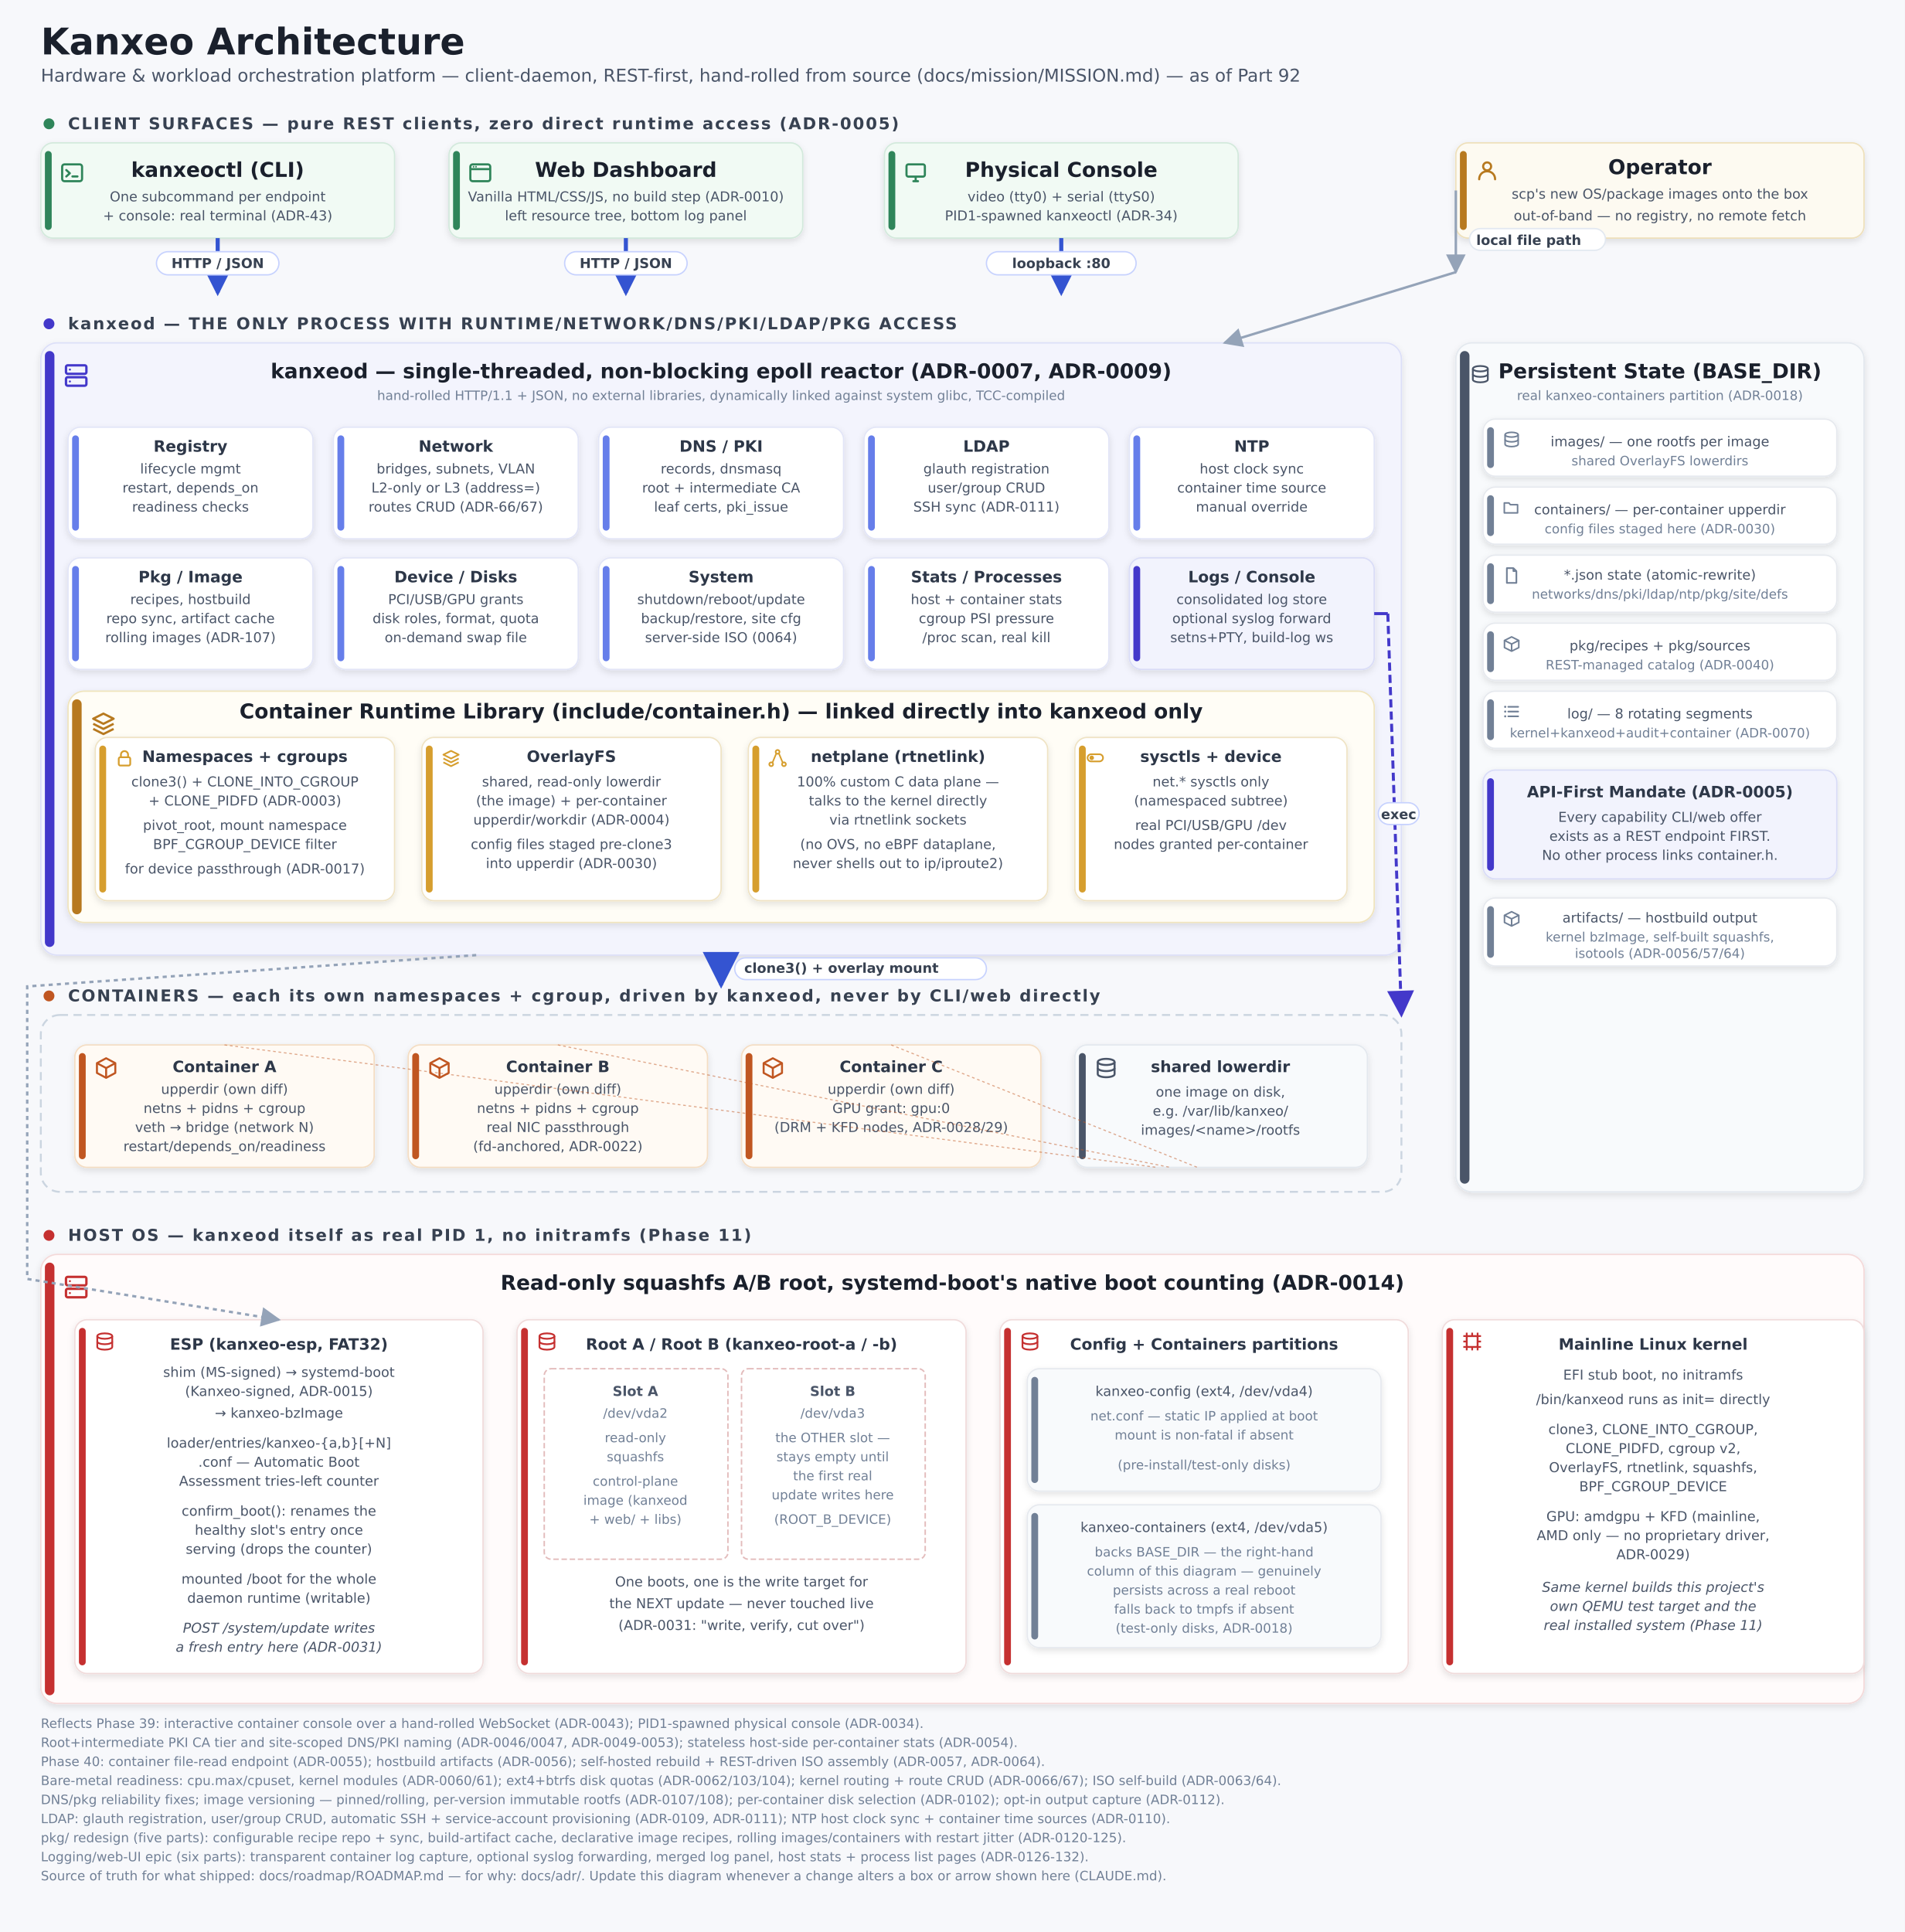
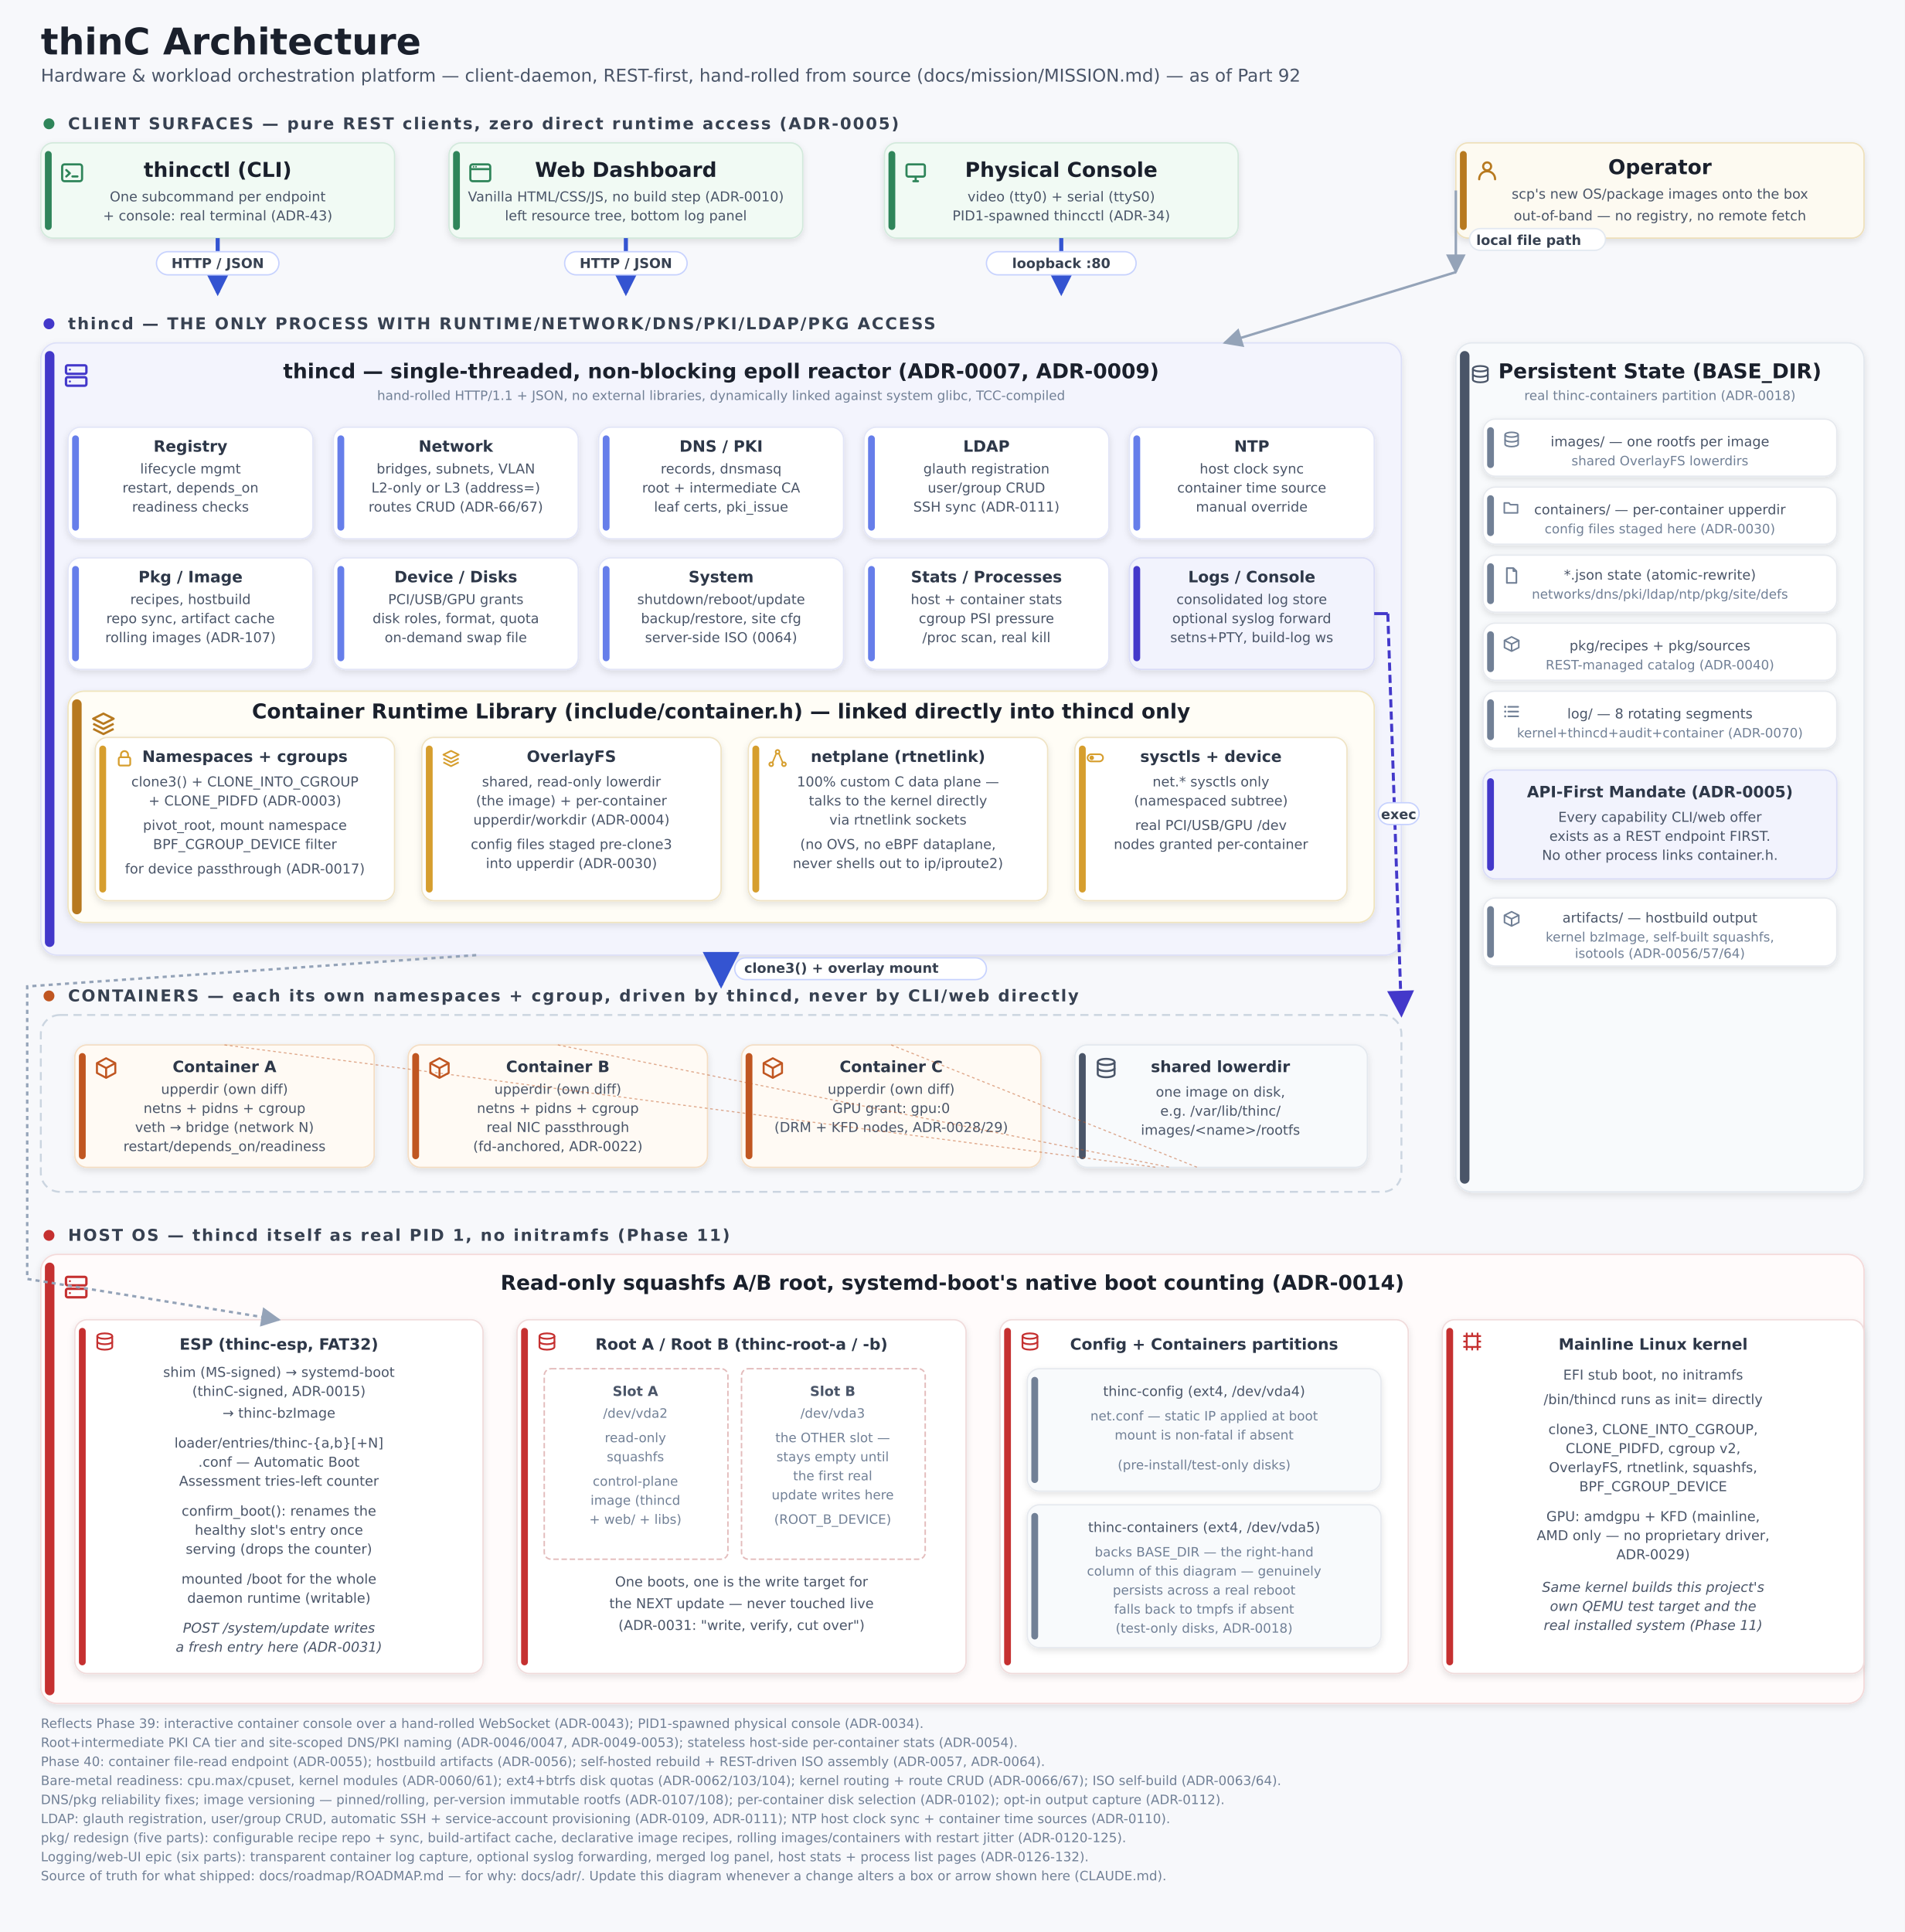
<svg xmlns="http://www.w3.org/2000/svg" viewBox="0 0 1400 1420" font-family="'DejaVu Sans', Verdana, Arial, sans-serif">
  <defs>
    <marker id="arrowFlow" viewBox="0 0 10 10" refX="9" refY="5" markerWidth="9" markerHeight="9" orient="auto-start-reverse">
      <path d="M0,0 L10,5 L0,10 z" fill="#3454d1" />
    </marker>
    <marker id="arrowIndigo" viewBox="0 0 10 10" refX="9" refY="5" markerWidth="9" markerHeight="9" orient="auto-start-reverse">
      <path d="M0,0 L10,5 L0,10 z" fill="#4338ca" />
    </marker>
    <marker id="arrowLight" viewBox="0 0 10 10" refX="9" refY="5" markerWidth="8" markerHeight="8" orient="auto-start-reverse">
      <path d="M0,0 L10,5 L0,10 z" fill="#94a3b8" />
    </marker>
    <filter id="cardShadow" x="-30%" y="-30%" width="160%" height="160%">
      <feDropShadow dx="0" dy="2" stdDeviation="2.4" flood-color="#1a202c" flood-opacity="0.11" />
    </filter>
    <symbol id="i-terminal" viewBox="0 0 16 16">
      <rect x="1.5" y="2.5" width="13" height="11" rx="1.5" fill="none" stroke="currentColor" stroke-width="1.4" />
      <path d="M4.2 6.2l2.3 2.1-2.3 2.1" fill="none" stroke="currentColor" stroke-width="1.4" stroke-linecap="round" stroke-linejoin="round" />
      <line x1="8.2" y1="10.4" x2="11.5" y2="10.4" stroke="currentColor" stroke-width="1.4" stroke-linecap="round" />
    </symbol>
    <symbol id="i-window" viewBox="0 0 16 16">
      <rect x="1.5" y="2.5" width="13" height="11" rx="1.5" fill="none" stroke="currentColor" stroke-width="1.4" />
      <line x1="1.5" y1="5.6" x2="14.5" y2="5.6" stroke="currentColor" stroke-width="1.4" />
      <circle cx="3.6" cy="4.05" r="0.55" fill="currentColor" stroke="none" />
      <circle cx="5.2" cy="4.05" r="0.55" fill="currentColor" stroke="none" />
    </symbol>
    <symbol id="i-monitor" viewBox="0 0 16 16">
      <rect x="2" y="2.5" width="12" height="8" rx="1.2" fill="none" stroke="currentColor" stroke-width="1.4" />
      <line x1="6.5" y1="13.5" x2="9.5" y2="13.5" stroke="currentColor" stroke-width="1.4" stroke-linecap="round" />
      <line x1="8" y1="10.5" x2="8" y2="13.5" stroke="currentColor" stroke-width="1.4" />
    </symbol>
    <symbol id="i-user" viewBox="0 0 16 16">
      <circle cx="8" cy="5.6" r="2.6" fill="none" stroke="currentColor" stroke-width="1.4" />
      <path d="M2.8 14c0-3.1 2.3-5.2 5.2-5.2s5.2 2.1 5.2 5.2" fill="none" stroke="currentColor" stroke-width="1.4" stroke-linecap="round" />
    </symbol>
    <symbol id="i-server" viewBox="0 0 16 16">
      <rect x="2" y="2" width="12" height="5" rx="1" fill="none" stroke="currentColor" stroke-width="1.4" />
      <rect x="2" y="9" width="12" height="5" rx="1" fill="none" stroke="currentColor" stroke-width="1.4" />
      <circle cx="4.3" cy="4.5" r="0.6" fill="currentColor" stroke="none" />
      <circle cx="4.3" cy="11.5" r="0.6" fill="currentColor" stroke="none" />
    </symbol>
    <symbol id="i-list" viewBox="0 0 16 16">
      <circle cx="2.6" cy="4" r="0.9" fill="currentColor" stroke="none" />
      <circle cx="2.6" cy="8" r="0.9" fill="currentColor" stroke="none" />
      <circle cx="2.6" cy="12" r="0.9" fill="currentColor" stroke="none" />
      <line x1="5.2" y1="4" x2="13.5" y2="4" stroke="currentColor" stroke-width="1.4" stroke-linecap="round" />
      <line x1="5.2" y1="8" x2="13.5" y2="8" stroke="currentColor" stroke-width="1.4" stroke-linecap="round" />
      <line x1="5.2" y1="12" x2="13.5" y2="12" stroke="currentColor" stroke-width="1.4" stroke-linecap="round" />
    </symbol>
    <symbol id="i-network" viewBox="0 0 16 16">
      <circle cx="8" cy="2.8" r="1.5" fill="none" stroke="currentColor" stroke-width="1.3" />
      <circle cx="3" cy="12.5" r="1.5" fill="none" stroke="currentColor" stroke-width="1.3" />
      <circle cx="13" cy="12.5" r="1.5" fill="none" stroke="currentColor" stroke-width="1.3" />
      <line x1="7" y1="4" x2="4" y2="11.2" stroke="currentColor" stroke-width="1.2" />
      <line x1="9" y1="4" x2="12" y2="11.2" stroke="currentColor" stroke-width="1.2" />
    </symbol>
    <symbol id="i-shield" viewBox="0 0 16 16">
      <path d="M8 1.6l5.4 2v4.1c0 4.3-2.5 6.8-5.4 7.7c-2.9-.9-5.4-3.4-5.4-7.7V3.6z" fill="none" stroke="currentColor" stroke-width="1.4" stroke-linejoin="round" />
    </symbol>
    <symbol id="i-box" viewBox="0 0 16 16">
      <path d="M2 5.4l6-3 6 3-6 3-6-3z" fill="none" stroke="currentColor" stroke-width="1.3" stroke-linejoin="round" />
      <path d="M2 5.4v6l6 3 6-3v-6" fill="none" stroke="currentColor" stroke-width="1.3" stroke-linejoin="round" />
      <line x1="8" y1="8.4" x2="8" y2="14.4" stroke="currentColor" stroke-width="1.3" />
    </symbol>
    <symbol id="i-chip" viewBox="0 0 16 16">
      <rect x="4.5" y="4.5" width="7" height="7" rx="1" fill="none" stroke="currentColor" stroke-width="1.4" />
      <line x1="6" y1="1.5" x2="6" y2="4.5" stroke="currentColor" stroke-width="1.3" />
      <line x1="10" y1="1.5" x2="10" y2="4.5" stroke="currentColor" stroke-width="1.3" />
      <line x1="6" y1="11.5" x2="6" y2="14.5" stroke="currentColor" stroke-width="1.3" />
      <line x1="10" y1="11.5" x2="10" y2="14.5" stroke="currentColor" stroke-width="1.3" />
      <line x1="1.5" y1="6" x2="4.5" y2="6" stroke="currentColor" stroke-width="1.3" />
      <line x1="1.5" y1="10" x2="4.5" y2="10" stroke="currentColor" stroke-width="1.3" />
      <line x1="11.5" y1="6" x2="14.5" y2="6" stroke="currentColor" stroke-width="1.3" />
      <line x1="11.5" y1="10" x2="14.5" y2="10" stroke="currentColor" stroke-width="1.3" />
    </symbol>
    <symbol id="i-sliders" viewBox="0 0 16 16">
      <line x1="4" y1="2" x2="4" y2="14" stroke="currentColor" stroke-width="1.3" />
      <line x1="8" y1="2" x2="8" y2="14" stroke="currentColor" stroke-width="1.3" />
      <line x1="12" y1="2" x2="12" y2="14" stroke="currentColor" stroke-width="1.3" />
      <circle cx="4" cy="6" r="1.4" fill="currentColor" stroke="none" />
      <circle cx="8" cy="10.5" r="1.4" fill="currentColor" stroke="none" />
      <circle cx="12" cy="4.5" r="1.4" fill="currentColor" stroke="none" />
    </symbol>
    <symbol id="i-chart" viewBox="0 0 16 16">
      <line x1="2" y1="14" x2="14" y2="14" stroke="currentColor" stroke-width="1.3" stroke-linecap="round" />
      <rect x="3.2" y="9.5" width="2.4" height="4.5" fill="currentColor" stroke="none" />
      <rect x="6.8" y="6.5" width="2.4" height="7.5" fill="currentColor" stroke="none" />
      <rect x="10.4" y="3.5" width="2.4" height="10.5" fill="currentColor" stroke="none" />
    </symbol>
    <symbol id="i-layers" viewBox="0 0 16 16">
      <path d="M8 2l6 3-6 3-6-3z" fill="none" stroke="currentColor" stroke-width="1.3" stroke-linejoin="round" />
      <path d="M2 8l6 3 6-3" fill="none" stroke="currentColor" stroke-width="1.3" stroke-linejoin="round" />
      <path d="M2 11l6 3 6-3" fill="none" stroke="currentColor" stroke-width="1.3" stroke-linejoin="round" />
    </symbol>
    <symbol id="i-lock" viewBox="0 0 16 16">
      <rect x="3.5" y="7" width="9" height="6.5" rx="1.2" fill="none" stroke="currentColor" stroke-width="1.4" />
      <path d="M5.2 7V5a2.8 2.8 0 0 1 5.6 0v2" fill="none" stroke="currentColor" stroke-width="1.4" />
    </symbol>
    <symbol id="i-toggle" viewBox="0 0 16 16">
      <rect x="1.5" y="5" width="13" height="6" rx="3" fill="none" stroke="currentColor" stroke-width="1.4" />
      <circle cx="5" cy="8" r="1.9" fill="currentColor" stroke="none" />
    </symbol>
    <symbol id="i-cube" viewBox="0 0 16 16">
      <path d="M8 1.6l6 3.2v6.4l-6 3.2-6-3.2V4.8z" fill="none" stroke="currentColor" stroke-width="1.3" stroke-linejoin="round" />
      <path d="M2 4.8l6 3.2 6-3.2" fill="none" stroke="currentColor" stroke-width="1.3" stroke-linejoin="round" />
      <line x1="8" y1="8" x2="8" y2="14.4" stroke="currentColor" stroke-width="1.3" />
    </symbol>
    <symbol id="i-disk" viewBox="0 0 16 16">
      <ellipse cx="8" cy="4" rx="5.5" ry="2" fill="none" stroke="currentColor" stroke-width="1.3" />
      <path d="M2.5 4v8c0 1.1 2.5 2 5.5 2s5.5-.9 5.5-2V4" fill="none" stroke="currentColor" stroke-width="1.3" />
      <path d="M2.5 8c0 1.1 2.5 2 5.5 2s5.5-.9 5.5-2" fill="none" stroke="currentColor" stroke-width="1.3" />
    </symbol>
    <symbol id="i-folder" viewBox="0 0 16 16">
      <path d="M2 4.5h4.2l1.3 1.6H14v7.4H2z" fill="none" stroke="currentColor" stroke-width="1.4" stroke-linejoin="round" />
    </symbol>
    <symbol id="i-doc" viewBox="0 0 16 16">
      <path d="M4 1.8h5.5L12 4.3v9.9H4z" fill="none" stroke="currentColor" stroke-width="1.4" stroke-linejoin="round" />
      <path d="M9.5 1.8v2.5H12" fill="none" stroke="currentColor" stroke-width="1.4" stroke-linejoin="round" />
    </symbol>
    <symbol id="i-cpu" viewBox="0 0 16 16">
      <rect x="4" y="4" width="8" height="8" rx="1" fill="none" stroke="currentColor" stroke-width="1.4" />
      <line x1="4" y1="1.5" x2="4" y2="4" stroke="currentColor" stroke-width="1.3" />
      <line x1="8" y1="1.5" x2="8" y2="4" stroke="currentColor" stroke-width="1.3" />
      <line x1="12" y1="1.5" x2="12" y2="4" stroke="currentColor" stroke-width="1.3" />
      <line x1="4" y1="12" x2="4" y2="14.5" stroke="currentColor" stroke-width="1.3" />
      <line x1="8" y1="12" x2="8" y2="14.5" stroke="currentColor" stroke-width="1.3" />
      <line x1="12" y1="12" x2="12" y2="14.5" stroke="currentColor" stroke-width="1.3" />
      <line x1="1.5" y1="4" x2="4" y2="4" stroke="currentColor" stroke-width="1.3" />
      <line x1="1.5" y1="8" x2="4" y2="8" stroke="currentColor" stroke-width="1.3" />
      <line x1="1.5" y1="12" x2="4" y2="12" stroke="currentColor" stroke-width="1.3" />
      <line x1="12" y1="4" x2="14.5" y2="4" stroke="currentColor" stroke-width="1.3" />
      <line x1="12" y1="8" x2="14.5" y2="8" stroke="currentColor" stroke-width="1.3" />
      <line x1="12" y1="12" x2="14.5" y2="12" stroke="currentColor" stroke-width="1.3" />
    </symbol>
  </defs>
  <style>
    .title { font-size: 27px; font-weight: 700; fill: #1a202c; }
    .subtitle { font-size: 13px; fill: #4a5568; }
    .layer-label { font-size: 12px; font-weight: 700; fill: #374151; letter-spacing: 1.1px; }
    .box-title { font-size: 15px; font-weight: 700; fill: #1a202c; }
    .module-title { font-size: 11.5px; font-weight: 700; fill: #2d3748; }
    .module-text { font-size: 10px; fill: #4a5568; }
    .body-text { font-size: 11px; fill: #2d3748; }
    .small-text { font-size: 9.5px; fill: #718096; }
    .arrow-label { font-size: 10px; fill: #374151; font-weight: 600; }
    .card-primary { rx: 12; stroke-width: 1; filter: url(#cardShadow); }
    .card { rx: 9; stroke-width: 1; filter: url(#cardShadow); }
    .boundary { fill: none; stroke: #cbd5e0; stroke-width: 1.4; stroke-dasharray: 6 4; rx: 14; }
    .box-slot { fill: #ffffff; stroke: #e3bcbc; stroke-width: 1.1; stroke-dasharray: 4 2; rx: 5; }
  </style>
  <rect width="1400" height="1420" fill="#f7f8fb" />
-   <text x="30" y="40" class="title">Kanxeo Architecture</text>
+   <text x="30" y="40" class="title">thinC Architecture</text>
  <text x="30" y="60" class="subtitle">Hardware &amp; workload orchestration platform — client-daemon, REST-first, hand-rolled from source (docs/mission/MISSION.md) — as of Part 92</text>
  <circle cx="36" cy="91" r="4" fill="#2f855a" />
  <text x="50" y="95" class="layer-label">CLIENT SURFACES — pure REST clients, zero direct runtime access (ADR-0005)</text>
  <rect x="30" y="105" width="260" height="70" class="card" fill="#f1faf4" stroke="#d3e9dc" />
  <rect x="33" y="111" width="5" height="58" rx="2.5" fill="#2f855a" />
  <use href="#i-terminal" x="44" y="118" width="18" height="18" style="color:#2f855a" />
-   <text x="160" y="130" text-anchor="middle" class="box-title">kanxeoctl (CLI)</text>
+   <text x="160" y="130" text-anchor="middle" class="box-title">thincctl (CLI)</text>
  <text x="160" y="148" text-anchor="middle" class="module-text">One subcommand per endpoint</text>
  <text x="160" y="162" text-anchor="middle" class="module-text">+ console: real terminal (ADR-43)</text>
  <rect x="330" y="105" width="260" height="70" class="card" fill="#f1faf4" stroke="#d3e9dc" />
  <rect x="333" y="111" width="5" height="58" rx="2.5" fill="#2f855a" />
  <use href="#i-window" x="344" y="118" width="18" height="18" style="color:#2f855a" />
  <text x="460" y="130" text-anchor="middle" class="box-title">Web Dashboard</text>
  <text x="460" y="148" text-anchor="middle" class="module-text">Vanilla HTML/CSS/JS, no build step (ADR-0010)</text>
  <text x="460" y="162" text-anchor="middle" class="module-text">left resource tree, bottom log panel</text>
  <rect x="650" y="105" width="260" height="70" class="card" fill="#f1faf4" stroke="#d3e9dc" />
  <rect x="653" y="111" width="5" height="58" rx="2.5" fill="#2f855a" />
  <use href="#i-monitor" x="664" y="118" width="18" height="18" style="color:#2f855a" />
  <text x="780" y="130" text-anchor="middle" class="box-title">Physical Console</text>
  <text x="780" y="148" text-anchor="middle" class="module-text">video (tty0) + serial (ttyS0)</text>
-   <text x="780" y="162" text-anchor="middle" class="module-text">PID1-spawned kanxeoctl (ADR-34)</text>
+   <text x="780" y="162" text-anchor="middle" class="module-text">PID1-spawned thincctl (ADR-34)</text>
  <rect x="1070" y="105" width="300" height="70" class="card" fill="#fdfaf1" stroke="#eee0bb" />
  <rect x="1073" y="111" width="5" height="58" rx="2.5" fill="#b7791f" />
  <use href="#i-user" x="1084" y="116" width="18" height="18" style="color:#b7791f" />
  <text x="1220" y="128" text-anchor="middle" class="box-title">Operator</text>
  <text x="1220" y="146" text-anchor="middle" class="module-text">scp's new OS/package images onto the box</text>
  <text x="1220" y="162" text-anchor="middle" class="module-text">out-of-band — no registry, no remote fetch</text>
  <line x1="160" y1="175" x2="160" y2="215" stroke="#3454d1" stroke-width="3" marker-end="url(#arrowFlow)" />
  <line x1="460" y1="175" x2="460" y2="215" stroke="#3454d1" stroke-width="3" marker-end="url(#arrowFlow)" />
  <line x1="780" y1="175" x2="780" y2="215" stroke="#3454d1" stroke-width="3" marker-end="url(#arrowFlow)" />
  <rect x="115" y="185" width="90" height="17" rx="8.5" fill="#ffffff" stroke="#c7d2fe" />
  <text x="160" y="197" text-anchor="middle" class="arrow-label" fill="#3454d1">HTTP / JSON</text>
  <rect x="415" y="185" width="90" height="17" rx="8.5" fill="#ffffff" stroke="#c7d2fe" />
  <text x="460" y="197" text-anchor="middle" class="arrow-label" fill="#3454d1">HTTP / JSON</text>
  <rect x="725" y="185" width="110" height="17" rx="8.5" fill="#ffffff" stroke="#c7d2fe" />
  <text x="780" y="197" text-anchor="middle" class="arrow-label" fill="#3454d1">loopback :80</text>
  <circle cx="36" cy="238" r="4" fill="#4338ca" />
-   <text x="50" y="242" class="layer-label">kanxeod — THE ONLY PROCESS WITH RUNTIME/NETWORK/DNS/PKI/LDAP/PKG ACCESS</text>
+   <text x="50" y="242" class="layer-label">thincd — THE ONLY PROCESS WITH RUNTIME/NETWORK/DNS/PKI/LDAP/PKG ACCESS</text>
  <rect x="30" y="252" width="1000" height="450" class="card-primary" fill="#f3f4fd" stroke="#dcdff8" />
  <rect x="33" y="258" width="7" height="438" rx="3.5" fill="#4338ca" />
  <use href="#i-server" x="46" y="266" width="20" height="20" style="color:#4338ca" />
-   <text x="530" y="278" text-anchor="middle" class="box-title">kanxeod — single-threaded, non-blocking epoll reactor (ADR-0007, ADR-0009)</text>
+   <text x="530" y="278" text-anchor="middle" class="box-title">thincd — single-threaded, non-blocking epoll reactor (ADR-0007, ADR-0009)</text>
  <text x="530" y="294" text-anchor="middle" class="small-text">hand-rolled HTTP/1.1 + JSON, no external libraries, dynamically linked against system glibc, TCC-compiled</text>
  <rect x="50" y="314" width="180" height="82" class="card" fill="#ffffff" stroke="#e2e5f7" />
  <rect x="53" y="320" width="5" height="70" rx="2.5" fill="#667eea" />
  <text x="140" y="332" text-anchor="middle" class="module-title">Registry</text>
  <text x="140" y="348" text-anchor="middle" class="module-text">lifecycle mgmt</text>
  <text x="140" y="362" text-anchor="middle" class="module-text">restart, depends_on</text>
  <text x="140" y="376" text-anchor="middle" class="module-text">readiness checks</text>
  <rect x="245" y="314" width="180" height="82" class="card" fill="#ffffff" stroke="#e2e5f7" />
  <rect x="248" y="320" width="5" height="70" rx="2.5" fill="#667eea" />
  <text x="335" y="332" text-anchor="middle" class="module-title">Network</text>
  <text x="335" y="348" text-anchor="middle" class="module-text">bridges, subnets, VLAN</text>
  <text x="335" y="362" text-anchor="middle" class="module-text">L2-only or L3 (address=)</text>
  <text x="335" y="376" text-anchor="middle" class="module-text">routes CRUD (ADR-66/67)</text>
  <rect x="440" y="314" width="180" height="82" class="card" fill="#ffffff" stroke="#e2e5f7" />
  <rect x="443" y="320" width="5" height="70" rx="2.5" fill="#667eea" />
  <text x="530" y="332" text-anchor="middle" class="module-title">DNS / PKI</text>
  <text x="530" y="348" text-anchor="middle" class="module-text">records, dnsmasq</text>
  <text x="530" y="362" text-anchor="middle" class="module-text">root + intermediate CA</text>
  <text x="530" y="376" text-anchor="middle" class="module-text">leaf certs, pki_issue</text>
  <rect x="635" y="314" width="180" height="82" class="card" fill="#ffffff" stroke="#e2e5f7" />
  <rect x="638" y="320" width="5" height="70" rx="2.5" fill="#667eea" />
  <text x="725" y="332" text-anchor="middle" class="module-title">LDAP</text>
  <text x="725" y="348" text-anchor="middle" class="module-text">glauth registration</text>
  <text x="725" y="362" text-anchor="middle" class="module-text">user/group CRUD</text>
  <text x="725" y="376" text-anchor="middle" class="module-text">SSH sync (ADR-0111)</text>
  <rect x="830" y="314" width="180" height="82" class="card" fill="#ffffff" stroke="#e2e5f7" />
  <rect x="833" y="320" width="5" height="70" rx="2.5" fill="#667eea" />
  <text x="920" y="332" text-anchor="middle" class="module-title">NTP</text>
  <text x="920" y="348" text-anchor="middle" class="module-text">host clock sync</text>
  <text x="920" y="362" text-anchor="middle" class="module-text">container time source</text>
  <text x="920" y="376" text-anchor="middle" class="module-text">manual override</text>
  <rect x="50" y="410" width="180" height="82" class="card" fill="#ffffff" stroke="#e2e5f7" />
  <rect x="53" y="416" width="5" height="70" rx="2.5" fill="#667eea" />
  <text x="140" y="428" text-anchor="middle" class="module-title">Pkg / Image</text>
  <text x="140" y="444" text-anchor="middle" class="module-text">recipes, hostbuild</text>
  <text x="140" y="458" text-anchor="middle" class="module-text">repo sync, artifact cache</text>
  <text x="140" y="472" text-anchor="middle" class="module-text">rolling images (ADR-107)</text>
  <rect x="245" y="410" width="180" height="82" class="card" fill="#ffffff" stroke="#e2e5f7" />
  <rect x="248" y="416" width="5" height="70" rx="2.5" fill="#667eea" />
  <text x="335" y="428" text-anchor="middle" class="module-title">Device / Disks</text>
  <text x="335" y="444" text-anchor="middle" class="module-text">PCI/USB/GPU grants</text>
  <text x="335" y="458" text-anchor="middle" class="module-text">disk roles, format, quota</text>
  <text x="335" y="472" text-anchor="middle" class="module-text">on-demand swap file</text>
  <rect x="440" y="410" width="180" height="82" class="card" fill="#ffffff" stroke="#e2e5f7" />
  <rect x="443" y="416" width="5" height="70" rx="2.5" fill="#667eea" />
  <text x="530" y="428" text-anchor="middle" class="module-title">System</text>
  <text x="530" y="444" text-anchor="middle" class="module-text">shutdown/reboot/update</text>
  <text x="530" y="458" text-anchor="middle" class="module-text">backup/restore, site cfg</text>
  <text x="530" y="472" text-anchor="middle" class="module-text">server-side ISO (0064)</text>
  <rect x="635" y="410" width="180" height="82" class="card" fill="#ffffff" stroke="#e2e5f7" />
  <rect x="638" y="416" width="5" height="70" rx="2.5" fill="#667eea" />
  <text x="725" y="428" text-anchor="middle" class="module-title">Stats / Processes</text>
  <text x="725" y="444" text-anchor="middle" class="module-text">host + container stats</text>
  <text x="725" y="458" text-anchor="middle" class="module-text">cgroup PSI pressure</text>
  <text x="725" y="472" text-anchor="middle" class="module-text">/proc scan, real kill</text>
  <rect x="830" y="410" width="180" height="82" class="card" fill="#f2f3fd" stroke="#d9dcf7" />
  <rect x="833" y="416" width="5" height="70" rx="2.5" fill="#4338ca" />
  <text x="920" y="428" text-anchor="middle" class="module-title">Logs / Console</text>
  <text x="920" y="444" text-anchor="middle" class="module-text">consolidated log store</text>
  <text x="920" y="458" text-anchor="middle" class="module-text">optional syslog forward</text>
  <text x="920" y="472" text-anchor="middle" class="module-text">setns+PTY, build-log ws</text>
  <rect x="50" y="508" width="960" height="170" class="card-primary" fill="#fffdf6" stroke="#f0e4bd" />
  <rect x="53" y="514" width="7" height="158" rx="3.5" fill="#b7791f" />
  <use href="#i-layers" x="66" y="522" width="20" height="20" style="color:#b7791f" />
-   <text x="530" y="528" text-anchor="middle" class="box-title" fill="#7c5a00">Container Runtime Library (include/container.h) — linked directly into kanxeod only</text>
+   <text x="530" y="528" text-anchor="middle" class="box-title" fill="#7c5a00">Container Runtime Library (include/container.h) — linked directly into thincd only</text>
  <rect x="70" y="542" width="220" height="120" class="card" fill="#ffffff" stroke="#efe3c4" />
  <rect x="73" y="548" width="5" height="108" rx="2.5" fill="#d69e2e" />
  <use href="#i-lock" x="84" y="550" width="15" height="15" style="color:#d69e2e" />
  <text x="180" y="560" text-anchor="middle" class="module-title">Namespaces + cgroups</text>
  <text x="180" y="578" text-anchor="middle" class="module-text">clone3() + CLONE_INTO_CGROUP</text>
  <text x="180" y="592" text-anchor="middle" class="module-text">+ CLONE_PIDFD (ADR-0003)</text>
  <text x="180" y="610" text-anchor="middle" class="module-text">pivot_root, mount namespace</text>
  <text x="180" y="624" text-anchor="middle" class="module-text">BPF_CGROUP_DEVICE filter</text>
  <text x="180" y="642" text-anchor="middle" class="module-text">for device passthrough (ADR-0017)</text>
  <rect x="310" y="542" width="220" height="120" class="card" fill="#ffffff" stroke="#efe3c4" />
  <rect x="313" y="548" width="5" height="108" rx="2.5" fill="#d69e2e" />
  <use href="#i-layers" x="324" y="550" width="15" height="15" style="color:#d69e2e" />
  <text x="420" y="560" text-anchor="middle" class="module-title">OverlayFS</text>
  <text x="420" y="578" text-anchor="middle" class="module-text">shared, read-only lowerdir</text>
  <text x="420" y="592" text-anchor="middle" class="module-text">(the image) + per-container</text>
  <text x="420" y="606" text-anchor="middle" class="module-text">upperdir/workdir (ADR-0004)</text>
  <text x="420" y="624" text-anchor="middle" class="module-text">config files staged pre-clone3</text>
  <text x="420" y="638" text-anchor="middle" class="module-text">into upperdir (ADR-0030)</text>
  <rect x="550" y="542" width="220" height="120" class="card" fill="#ffffff" stroke="#efe3c4" />
  <rect x="553" y="548" width="5" height="108" rx="2.5" fill="#d69e2e" />
  <use href="#i-network" x="564" y="550" width="15" height="15" style="color:#d69e2e" />
  <text x="660" y="560" text-anchor="middle" class="module-title">netplane (rtnetlink)</text>
  <text x="660" y="578" text-anchor="middle" class="module-text">100% custom C data plane —</text>
  <text x="660" y="592" text-anchor="middle" class="module-text">talks to the kernel directly</text>
  <text x="660" y="606" text-anchor="middle" class="module-text">via rtnetlink sockets</text>
  <text x="660" y="624" text-anchor="middle" class="module-text">(no OVS, no eBPF dataplane,</text>
  <text x="660" y="638" text-anchor="middle" class="module-text">never shells out to ip/iproute2)</text>
  <rect x="790" y="542" width="200" height="120" class="card" fill="#ffffff" stroke="#efe3c4" />
  <rect x="793" y="548" width="5" height="108" rx="2.5" fill="#d69e2e" />
  <use href="#i-toggle" x="798" y="550" width="14" height="14" style="color:#d69e2e" />
  <text x="890" y="560" text-anchor="middle" class="module-title">sysctls + device</text>
  <text x="890" y="578" text-anchor="middle" class="module-text">net.* sysctls only</text>
  <text x="890" y="592" text-anchor="middle" class="module-text">(namespaced subtree)</text>
  <text x="890" y="610" text-anchor="middle" class="module-text">real PCI/USB/GPU /dev</text>
  <text x="890" y="624" text-anchor="middle" class="module-text">nodes granted per-container</text>
  <circle cx="36" cy="732" r="4" fill="#c05621" />
-   <text x="50" y="736" class="layer-label">CONTAINERS — each its own namespaces + cgroup, driven by kanxeod, never by CLI/web directly</text>
+   <text x="50" y="736" class="layer-label">CONTAINERS — each its own namespaces + cgroup, driven by thincd, never by CLI/web directly</text>
  <rect x="30" y="746" width="1000" height="130" class="boundary" />
  <rect x="55" y="768" width="220" height="90" class="card" fill="#fffaf4" stroke="#f4ddc3" />
  <rect x="58" y="774" width="5" height="78" rx="2.5" fill="#c05621" />
  <use href="#i-cube" x="69" y="776" width="18" height="18" style="color:#c05621" />
  <text x="165" y="788" text-anchor="middle" class="module-title">Container A</text>
  <text x="165" y="804" text-anchor="middle" class="module-text">upperdir (own diff)</text>
  <text x="165" y="818" text-anchor="middle" class="module-text">netns + pidns + cgroup</text>
  <text x="165" y="832" text-anchor="middle" class="module-text">veth → bridge (network N)</text>
  <text x="165" y="846" text-anchor="middle" class="module-text">restart/depends_on/readiness</text>
  <rect x="300" y="768" width="220" height="90" class="card" fill="#fffaf4" stroke="#f4ddc3" />
  <rect x="303" y="774" width="5" height="78" rx="2.5" fill="#c05621" />
  <use href="#i-cube" x="314" y="776" width="18" height="18" style="color:#c05621" />
  <text x="410" y="788" text-anchor="middle" class="module-title">Container B</text>
  <text x="410" y="804" text-anchor="middle" class="module-text">upperdir (own diff)</text>
  <text x="410" y="818" text-anchor="middle" class="module-text">netns + pidns + cgroup</text>
  <text x="410" y="832" text-anchor="middle" class="module-text">real NIC passthrough</text>
  <text x="410" y="846" text-anchor="middle" class="module-text">(fd-anchored, ADR-0022)</text>
  <rect x="545" y="768" width="220" height="90" class="card" fill="#fffaf4" stroke="#f4ddc3" />
  <rect x="548" y="774" width="5" height="78" rx="2.5" fill="#c05621" />
  <use href="#i-cube" x="559" y="776" width="18" height="18" style="color:#c05621" />
  <text x="655" y="788" text-anchor="middle" class="module-title">Container C</text>
  <text x="655" y="804" text-anchor="middle" class="module-text">upperdir (own diff)</text>
  <text x="655" y="818" text-anchor="middle" class="module-text">GPU grant: gpu:0</text>
  <text x="655" y="832" text-anchor="middle" class="module-text">(DRM + KFD nodes, ADR-0028/29)</text>
  <rect x="790" y="768" width="215" height="90" class="card" fill="#f8fafc" stroke="#e3e8ee" />
  <rect x="793" y="774" width="5" height="78" rx="2.5" fill="#4a5568" />
  <use href="#i-disk" x="804" y="776" width="18" height="18" style="color:#4a5568" />
  <text x="897" y="788" text-anchor="middle" class="module-title">shared lowerdir</text>
  <text x="897" y="806" text-anchor="middle" class="module-text">one image on disk,</text>
-   <text x="897" y="820" text-anchor="middle" class="module-text">e.g. /var/lib/kanxeo/</text>
+   <text x="897" y="820" text-anchor="middle" class="module-text">e.g. /var/lib/thinc/</text>
  <text x="897" y="834" text-anchor="middle" class="module-text">images/&lt;name&gt;/rootfs</text>
  <line x1="165" y1="768" x2="850" y2="858" stroke="#c05621" stroke-width="0.8" stroke-dasharray="2 2" opacity="0.5" />
  <line x1="410" y1="768" x2="860" y2="858" stroke="#c05621" stroke-width="0.8" stroke-dasharray="2 2" opacity="0.5" />
  <line x1="655" y1="768" x2="880" y2="858" stroke="#c05621" stroke-width="0.8" stroke-dasharray="2 2" opacity="0.5" />
  <line x1="530" y1="702" x2="530" y2="724" stroke="#3454d1" stroke-width="3" marker-end="url(#arrowFlow)" />
  <rect x="540" y="704" width="185" height="16" rx="8" fill="#ffffff" stroke="#c7d2fe" />
  <text x="547" y="715" class="arrow-label" fill="#3454d1">clone3() + overlay mount</text>
  <line x1="1010" y1="451" x2="1020" y2="451" stroke="#4338ca" stroke-width="2.2" />
  <line x1="1020" y1="451" x2="1030" y2="746" stroke="#4338ca" stroke-width="2.2" stroke-dasharray="6 3" marker-end="url(#arrowIndigo)" />
  <rect x="1013" y="590" width="30" height="16" rx="8" fill="#ffffff" stroke="#c7d2fe" />
  <text x="1028" y="602" text-anchor="middle" class="arrow-label" fill="#4338ca">exec</text>
  <rect x="1070" y="252" width="300" height="624" class="card-primary" fill="#f8fafc" stroke="#e3e8ee" />
  <rect x="1073" y="258" width="7" height="612" rx="3.5" fill="#4a5568" />
  <use href="#i-disk" x="1080" y="267" width="16" height="16" style="color:#4a5568" />
  <text x="1220" y="278" text-anchor="middle" class="box-title">Persistent State (BASE_DIR)</text>
-   <text x="1220" y="294" text-anchor="middle" class="small-text">real kanxeo-containers partition (ADR-0018)</text>
+   <text x="1220" y="294" text-anchor="middle" class="small-text">real thinc-containers partition (ADR-0018)</text>
  <rect x="1090" y="308" width="260" height="42" class="card" fill="#ffffff" stroke="#e6e9ee" />
  <rect x="1093" y="314" width="5" height="30" rx="2.5" fill="#718096" />
  <use href="#i-disk" x="1104" y="316" width="14" height="14" style="color:#718096" />
  <text x="1220" y="328" text-anchor="middle" class="module-text">images/ — one rootfs per image</text>
  <text x="1220" y="342" text-anchor="middle" class="small-text">shared OverlayFS lowerdirs</text>
  <rect x="1090" y="358" width="260" height="42" class="card" fill="#ffffff" stroke="#e6e9ee" />
  <rect x="1093" y="364" width="5" height="30" rx="2.5" fill="#718096" />
  <use href="#i-folder" x="1104" y="366" width="13" height="13" style="color:#718096" />
  <text x="1220" y="378" text-anchor="middle" class="module-text">containers/ — per-container upperdir</text>
  <text x="1220" y="392" text-anchor="middle" class="small-text">config files staged here (ADR-0030)</text>
  <rect x="1090" y="408" width="260" height="42" class="card" fill="#ffffff" stroke="#e6e9ee" />
  <rect x="1093" y="414" width="5" height="30" rx="2.5" fill="#718096" />
  <use href="#i-doc" x="1104" y="416" width="14" height="14" style="color:#718096" />
  <text x="1220" y="426" text-anchor="middle" class="module-text">*.json state (atomic-rewrite)</text>
  <text x="1220" y="440" text-anchor="middle" class="small-text">networks/dns/pki/ldap/ntp/pkg/site/defs</text>
  <rect x="1090" y="458" width="260" height="42" class="card" fill="#ffffff" stroke="#e6e9ee" />
  <rect x="1093" y="464" width="5" height="30" rx="2.5" fill="#718096" />
  <use href="#i-box" x="1104" y="466" width="14" height="14" style="color:#718096" />
  <text x="1220" y="478" text-anchor="middle" class="module-text">pkg/recipes + pkg/sources</text>
  <text x="1220" y="492" text-anchor="middle" class="small-text">REST-managed catalog (ADR-0040)</text>
  <rect x="1090" y="508" width="260" height="42" class="card" fill="#ffffff" stroke="#e6e9ee" />
  <rect x="1093" y="514" width="5" height="30" rx="2.5" fill="#718096" />
  <use href="#i-list" x="1104" y="516" width="14" height="14" style="color:#718096" />
  <text x="1220" y="528" text-anchor="middle" class="module-text">log/ — 8 rotating segments</text>
-   <text x="1220" y="542" text-anchor="middle" class="small-text">kernel+kanxeod+audit+container (ADR-0070)</text>
+   <text x="1220" y="542" text-anchor="middle" class="small-text">kernel+thincd+audit+container (ADR-0070)</text>
  <rect x="1090" y="566" width="260" height="80" class="card" fill="#f2f3fd" stroke="#d9dcf7" />
  <rect x="1093" y="572" width="5" height="68" rx="2.5" fill="#4338ca" />
  <text x="1220" y="586" text-anchor="middle" class="module-title">API-First Mandate (ADR-0005)</text>
  <text x="1220" y="604" text-anchor="middle" class="module-text">Every capability CLI/web offer</text>
  <text x="1220" y="618" text-anchor="middle" class="module-text">exists as a REST endpoint FIRST.</text>
  <text x="1220" y="632" text-anchor="middle" class="module-text">No other process links container.h.</text>
  <rect x="1090" y="660" width="260" height="50" class="card" fill="#ffffff" stroke="#e6e9ee" />
  <rect x="1093" y="666" width="5" height="38" rx="2.5" fill="#718096" />
  <use href="#i-box" x="1104" y="668" width="14" height="14" style="color:#718096" />
  <text x="1220" y="678" text-anchor="middle" class="module-text">artifacts/ — hostbuild output</text>
  <text x="1220" y="692" text-anchor="middle" class="small-text">kernel bzImage, self-built squashfs,</text>
  <text x="1220" y="704" text-anchor="middle" class="small-text">isotools (ADR-0056/57/64)</text>
  <line x1="1070" y1="140" x2="1070" y2="200" stroke="#94a3b8" stroke-width="1.8" marker-end="url(#arrowLight)" />
  <rect x="1080" y="168" width="100" height="16" rx="8" fill="#ffffff" stroke="#e2e8f0" />
  <text x="1085" y="180" class="arrow-label" fill="#64748b">local file path</text>
  <line x1="1070" y1="200" x2="900" y2="252" stroke="#94a3b8" stroke-width="1.8" marker-end="url(#arrowLight)" />
  <circle cx="36" cy="908" r="4" fill="#c53030" />
-   <text x="50" y="912" class="layer-label">HOST OS — kanxeod itself as real PID 1, no initramfs (Phase 11)</text>
+   <text x="50" y="912" class="layer-label">HOST OS — thincd itself as real PID 1, no initramfs (Phase 11)</text>
  <rect x="30" y="922" width="1340" height="330" class="card-primary" fill="#fffbfb" stroke="#f4d9d9" />
  <rect x="33" y="928" width="7" height="318" rx="3.5" fill="#c53030" />
  <use href="#i-server" x="46" y="936" width="20" height="20" style="color:#c53030" />
  <text x="700" y="948" text-anchor="middle" class="box-title">Read-only squashfs A/B root, systemd-boot's native boot counting (ADR-0014)</text>
  <rect x="55" y="970" width="300" height="260" class="card" fill="#ffffff" stroke="#f0dbdb" />
  <rect x="58" y="976" width="5" height="248" rx="2.5" fill="#c53030" />
  <use href="#i-disk" x="69" y="978" width="16" height="16" style="color:#c53030" />
-   <text x="205" y="992" text-anchor="middle" class="module-title">ESP (kanxeo-esp, FAT32)</text>
+   <text x="205" y="992" text-anchor="middle" class="module-title">ESP (thinc-esp, FAT32)</text>
  <text x="205" y="1012" text-anchor="middle" class="module-text">shim (MS-signed) → systemd-boot</text>
-   <text x="205" y="1026" text-anchor="middle" class="module-text">(Kanxeo-signed, ADR-0015)</text>
-   <text x="205" y="1042" text-anchor="middle" class="module-text">→ kanxeo-bzImage</text>
-   <text x="205" y="1064" text-anchor="middle" class="module-text">loader/entries/kanxeo-{a,b}[+N]</text>
+   <text x="205" y="1026" text-anchor="middle" class="module-text">(thinC-signed, ADR-0015)</text>
+   <text x="205" y="1042" text-anchor="middle" class="module-text">→ thinc-bzImage</text>
+   <text x="205" y="1064" text-anchor="middle" class="module-text">loader/entries/thinc-{a,b}[+N]</text>
  <text x="205" y="1078" text-anchor="middle" class="module-text">.conf — Automatic Boot</text>
  <text x="205" y="1092" text-anchor="middle" class="module-text">Assessment tries-left counter</text>
  <text x="205" y="1114" text-anchor="middle" class="module-text">confirm_boot(): renames the</text>
  <text x="205" y="1128" text-anchor="middle" class="module-text">healthy slot's entry once</text>
  <text x="205" y="1142" text-anchor="middle" class="module-text">serving (drops the counter)</text>
  <text x="205" y="1164" text-anchor="middle" class="module-text">mounted /boot for the whole</text>
  <text x="205" y="1178" text-anchor="middle" class="module-text">daemon runtime (writable)</text>
  <text x="205" y="1200" text-anchor="middle" class="module-text" font-style="italic">POST /system/update writes</text>
  <text x="205" y="1214" text-anchor="middle" class="module-text" font-style="italic">a fresh entry here (ADR-0031)</text>
  <rect x="380" y="970" width="330" height="260" class="card" fill="#ffffff" stroke="#f0dbdb" />
  <rect x="383" y="976" width="5" height="248" rx="2.5" fill="#c53030" />
  <use href="#i-disk" x="394" y="978" width="16" height="16" style="color:#c53030" />
-   <text x="545" y="992" text-anchor="middle" class="module-title">Root A / Root B (kanxeo-root-a / -b)</text>
+   <text x="545" y="992" text-anchor="middle" class="module-title">Root A / Root B (thinc-root-a / -b)</text>
  <rect x="400" y="1006" width="135" height="140" class="box-slot" />
  <text x="467" y="1026" text-anchor="middle" class="module-text" font-weight="700">Slot A</text>
  <text x="467" y="1042" text-anchor="middle" class="small-text">/dev/vda2</text>
  <text x="467" y="1060" text-anchor="middle" class="small-text">read-only</text>
  <text x="467" y="1074" text-anchor="middle" class="small-text">squashfs</text>
  <text x="467" y="1092" text-anchor="middle" class="small-text">control-plane</text>
-   <text x="467" y="1106" text-anchor="middle" class="small-text">image (kanxeod</text>
+   <text x="467" y="1106" text-anchor="middle" class="small-text">image (thincd</text>
  <text x="467" y="1120" text-anchor="middle" class="small-text">+ web/ + libs)</text>
  <rect x="545" y="1006" width="135" height="140" class="box-slot" />
  <text x="612" y="1026" text-anchor="middle" class="module-text" font-weight="700">Slot B</text>
  <text x="612" y="1042" text-anchor="middle" class="small-text">/dev/vda3</text>
  <text x="612" y="1060" text-anchor="middle" class="small-text">the OTHER slot —</text>
  <text x="612" y="1074" text-anchor="middle" class="small-text">stays empty until</text>
  <text x="612" y="1088" text-anchor="middle" class="small-text">the first real</text>
  <text x="612" y="1102" text-anchor="middle" class="small-text">update writes here</text>
  <text x="612" y="1120" text-anchor="middle" class="small-text">(ROOT_B_DEVICE)</text>
  <text x="545" y="1166" text-anchor="middle" class="module-text">One boots, one is the write target for</text>
  <text x="545" y="1182" text-anchor="middle" class="module-text">the NEXT update — never touched live</text>
  <text x="545" y="1198" text-anchor="middle" class="module-text">(ADR-0031: "write, verify, cut over")</text>
  <rect x="735" y="970" width="300" height="260" class="card" fill="#ffffff" stroke="#f0dbdb" />
  <rect x="738" y="976" width="5" height="248" rx="2.5" fill="#c53030" />
  <use href="#i-disk" x="749" y="978" width="16" height="16" style="color:#c53030" />
  <text x="885" y="992" text-anchor="middle" class="module-title">Config + Containers partitions</text>
  <rect x="755" y="1006" width="260" height="90" class="card" fill="#f8fafc" stroke="#e6e9ee" />
  <rect x="758" y="1012" width="5" height="78" rx="2.5" fill="#718096" />
-   <text x="885" y="1026" text-anchor="middle" class="module-text">kanxeo-config (ext4, /dev/vda4)</text>
+   <text x="885" y="1026" text-anchor="middle" class="module-text">thinc-config (ext4, /dev/vda4)</text>
  <text x="885" y="1044" text-anchor="middle" class="small-text">net.conf — static IP applied at boot</text>
  <text x="885" y="1058" text-anchor="middle" class="small-text">mount is non-fatal if absent</text>
  <text x="885" y="1080" text-anchor="middle" class="small-text">(pre-install/test-only disks)</text>
  <rect x="755" y="1106" width="260" height="105" class="card" fill="#f8fafc" stroke="#e6e9ee" />
  <rect x="758" y="1112" width="5" height="93" rx="2.5" fill="#718096" />
-   <text x="885" y="1126" text-anchor="middle" class="module-text">kanxeo-containers (ext4, /dev/vda5)</text>
+   <text x="885" y="1126" text-anchor="middle" class="module-text">thinc-containers (ext4, /dev/vda5)</text>
  <text x="885" y="1144" text-anchor="middle" class="small-text">backs BASE_DIR — the right-hand</text>
  <text x="885" y="1158" text-anchor="middle" class="small-text">column of this diagram — genuinely</text>
  <text x="885" y="1172" text-anchor="middle" class="small-text">persists across a real reboot</text>
  <text x="885" y="1186" text-anchor="middle" class="small-text">falls back to tmpfs if absent</text>
  <text x="885" y="1200" text-anchor="middle" class="small-text">(test-only disks, ADR-0018)</text>
  <rect x="1060" y="970" width="310" height="260" class="card" fill="#ffffff" stroke="#f0dbdb" />
  <rect x="1063" y="976" width="5" height="248" rx="2.5" fill="#c53030" />
  <use href="#i-cpu" x="1074" y="978" width="16" height="16" style="color:#c53030" />
  <text x="1215" y="992" text-anchor="middle" class="module-title">Mainline Linux kernel</text>
  <text x="1215" y="1014" text-anchor="middle" class="module-text">EFI stub boot, no initramfs</text>
-   <text x="1215" y="1032" text-anchor="middle" class="module-text">/bin/kanxeod runs as init= directly</text>
+   <text x="1215" y="1032" text-anchor="middle" class="module-text">/bin/thincd runs as init= directly</text>
  <text x="1215" y="1054" text-anchor="middle" class="module-text">clone3, CLONE_INTO_CGROUP,</text>
  <text x="1215" y="1068" text-anchor="middle" class="module-text">CLONE_PIDFD, cgroup v2,</text>
  <text x="1215" y="1082" text-anchor="middle" class="module-text">OverlayFS, rtnetlink, squashfs,</text>
  <text x="1215" y="1096" text-anchor="middle" class="module-text">BPF_CGROUP_DEVICE</text>
  <text x="1215" y="1118" text-anchor="middle" class="module-text">GPU: amdgpu + KFD (mainline,</text>
  <text x="1215" y="1132" text-anchor="middle" class="module-text">AMD only — no proprietary driver,</text>
  <text x="1215" y="1146" text-anchor="middle" class="module-text">ADR-0029)</text>
  <text x="1215" y="1170" text-anchor="middle" class="module-text" font-style="italic">Same kernel builds this project's</text>
  <text x="1215" y="1184" text-anchor="middle" class="module-text" font-style="italic">own QEMU test target and the</text>
  <text x="1215" y="1198" text-anchor="middle" class="module-text" font-style="italic">real installed system (Phase 11)</text>
  <polyline points="350,702 20,725 20,940 205,970" fill="none" stroke="#94a3b8" stroke-width="1.8" stroke-dasharray="3 3" marker-end="url(#arrowLight)" />
  <text x="30" y="1270" class="small-text">Reflects Phase 39: interactive container console over a hand-rolled WebSocket (ADR-0043); PID1-spawned physical console (ADR-0034).</text>
  <text x="30" y="1284" class="small-text">Root+intermediate PKI CA tier and site-scoped DNS/PKI naming (ADR-0046/0047, ADR-0049-0053); stateless host-side per-container stats (ADR-0054).</text>
  <text x="30" y="1298" class="small-text">Phase 40: container file-read endpoint (ADR-0055); hostbuild artifacts (ADR-0056); self-hosted rebuild + REST-driven ISO assembly (ADR-0057, ADR-0064).</text>
  <text x="30" y="1312" class="small-text">Bare-metal readiness: cpu.max/cpuset, kernel modules (ADR-0060/61); ext4+btrfs disk quotas (ADR-0062/103/104); kernel routing + route CRUD (ADR-0066/67); ISO self-build (ADR-0063/64).</text>
  <text x="30" y="1326" class="small-text">DNS/pkg reliability fixes; image versioning — pinned/rolling, per-version immutable rootfs (ADR-0107/108); per-container disk selection (ADR-0102); opt-in output capture (ADR-0112).</text>
  <text x="30" y="1340" class="small-text">LDAP: glauth registration, user/group CRUD, automatic SSH + service-account provisioning (ADR-0109, ADR-0111); NTP host clock sync + container time sources (ADR-0110).</text>
  <text x="30" y="1354" class="small-text">pkg/ redesign (five parts): configurable recipe repo + sync, build-artifact cache, declarative image recipes, rolling images/containers with restart jitter (ADR-0120-125).</text>
  <text x="30" y="1368" class="small-text">Logging/web-UI epic (six parts): transparent container log capture, optional syslog forwarding, merged log panel, host stats + process list pages (ADR-0126-132).</text>
  <text x="30" y="1382" class="small-text">Source of truth for what shipped: docs/roadmap/ROADMAP.md — for why: docs/adr/. Update this diagram whenever a change alters a box or arrow shown here (CLAUDE.md).</text>
</svg>
